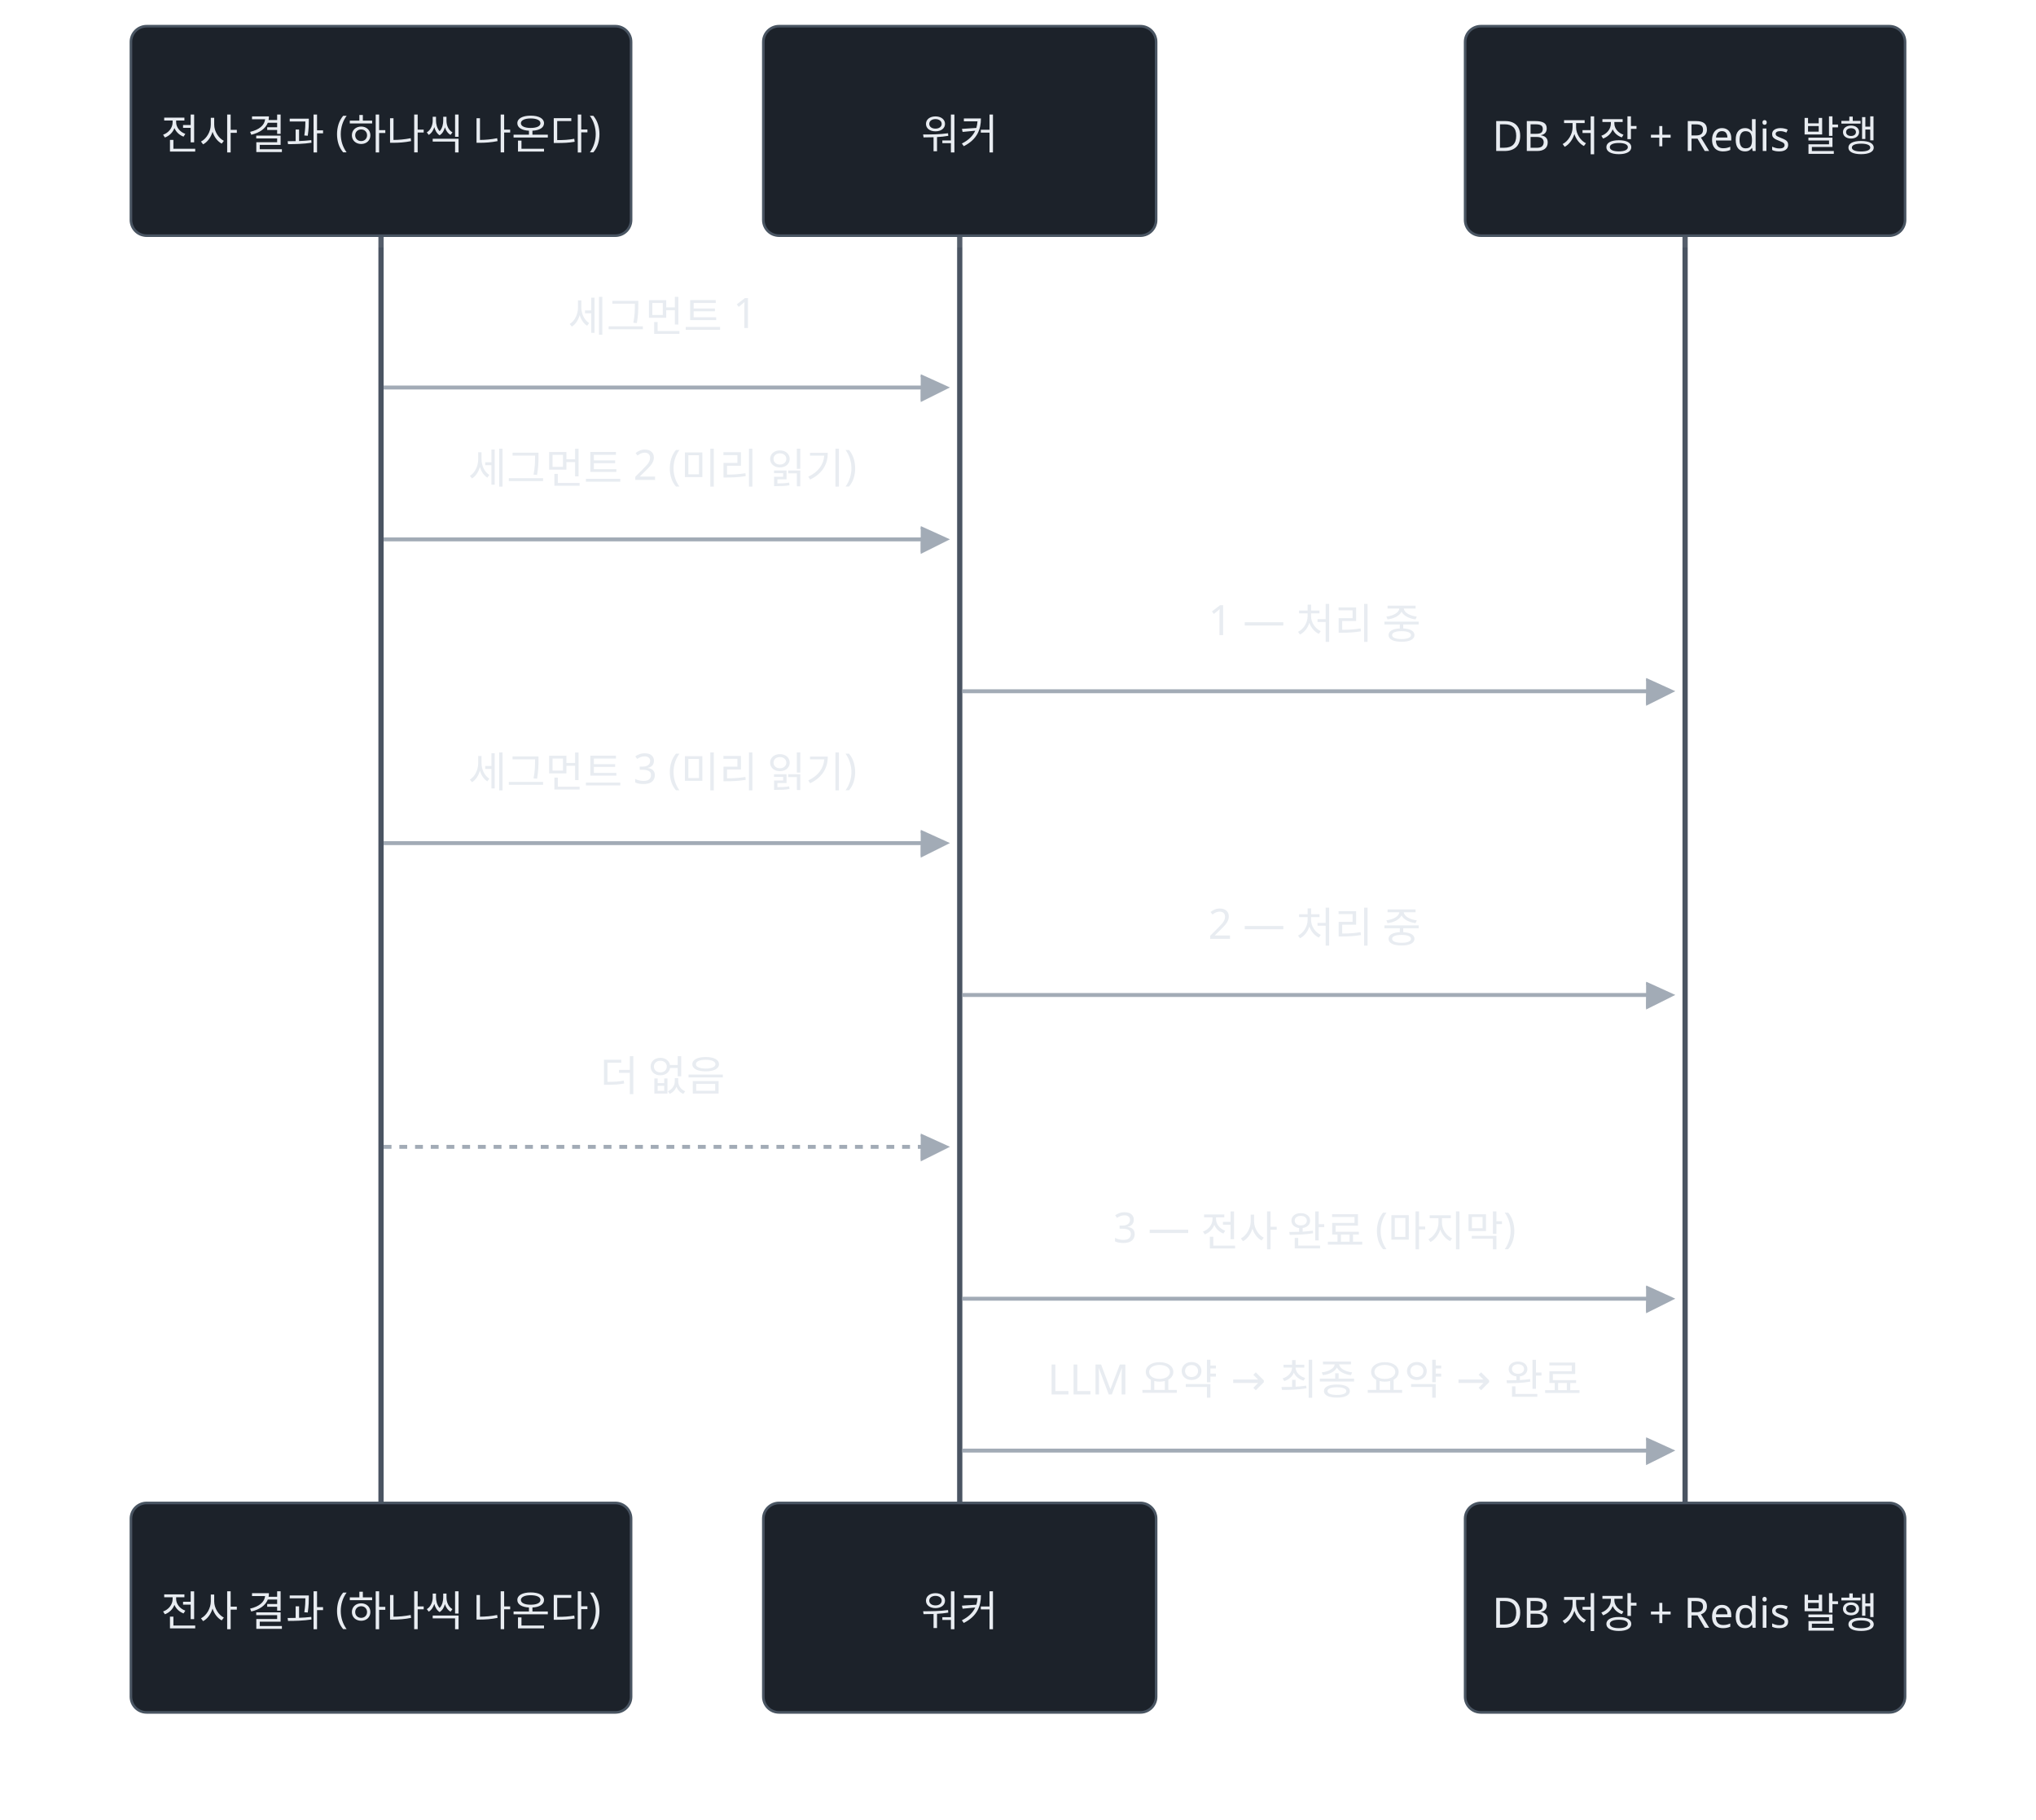
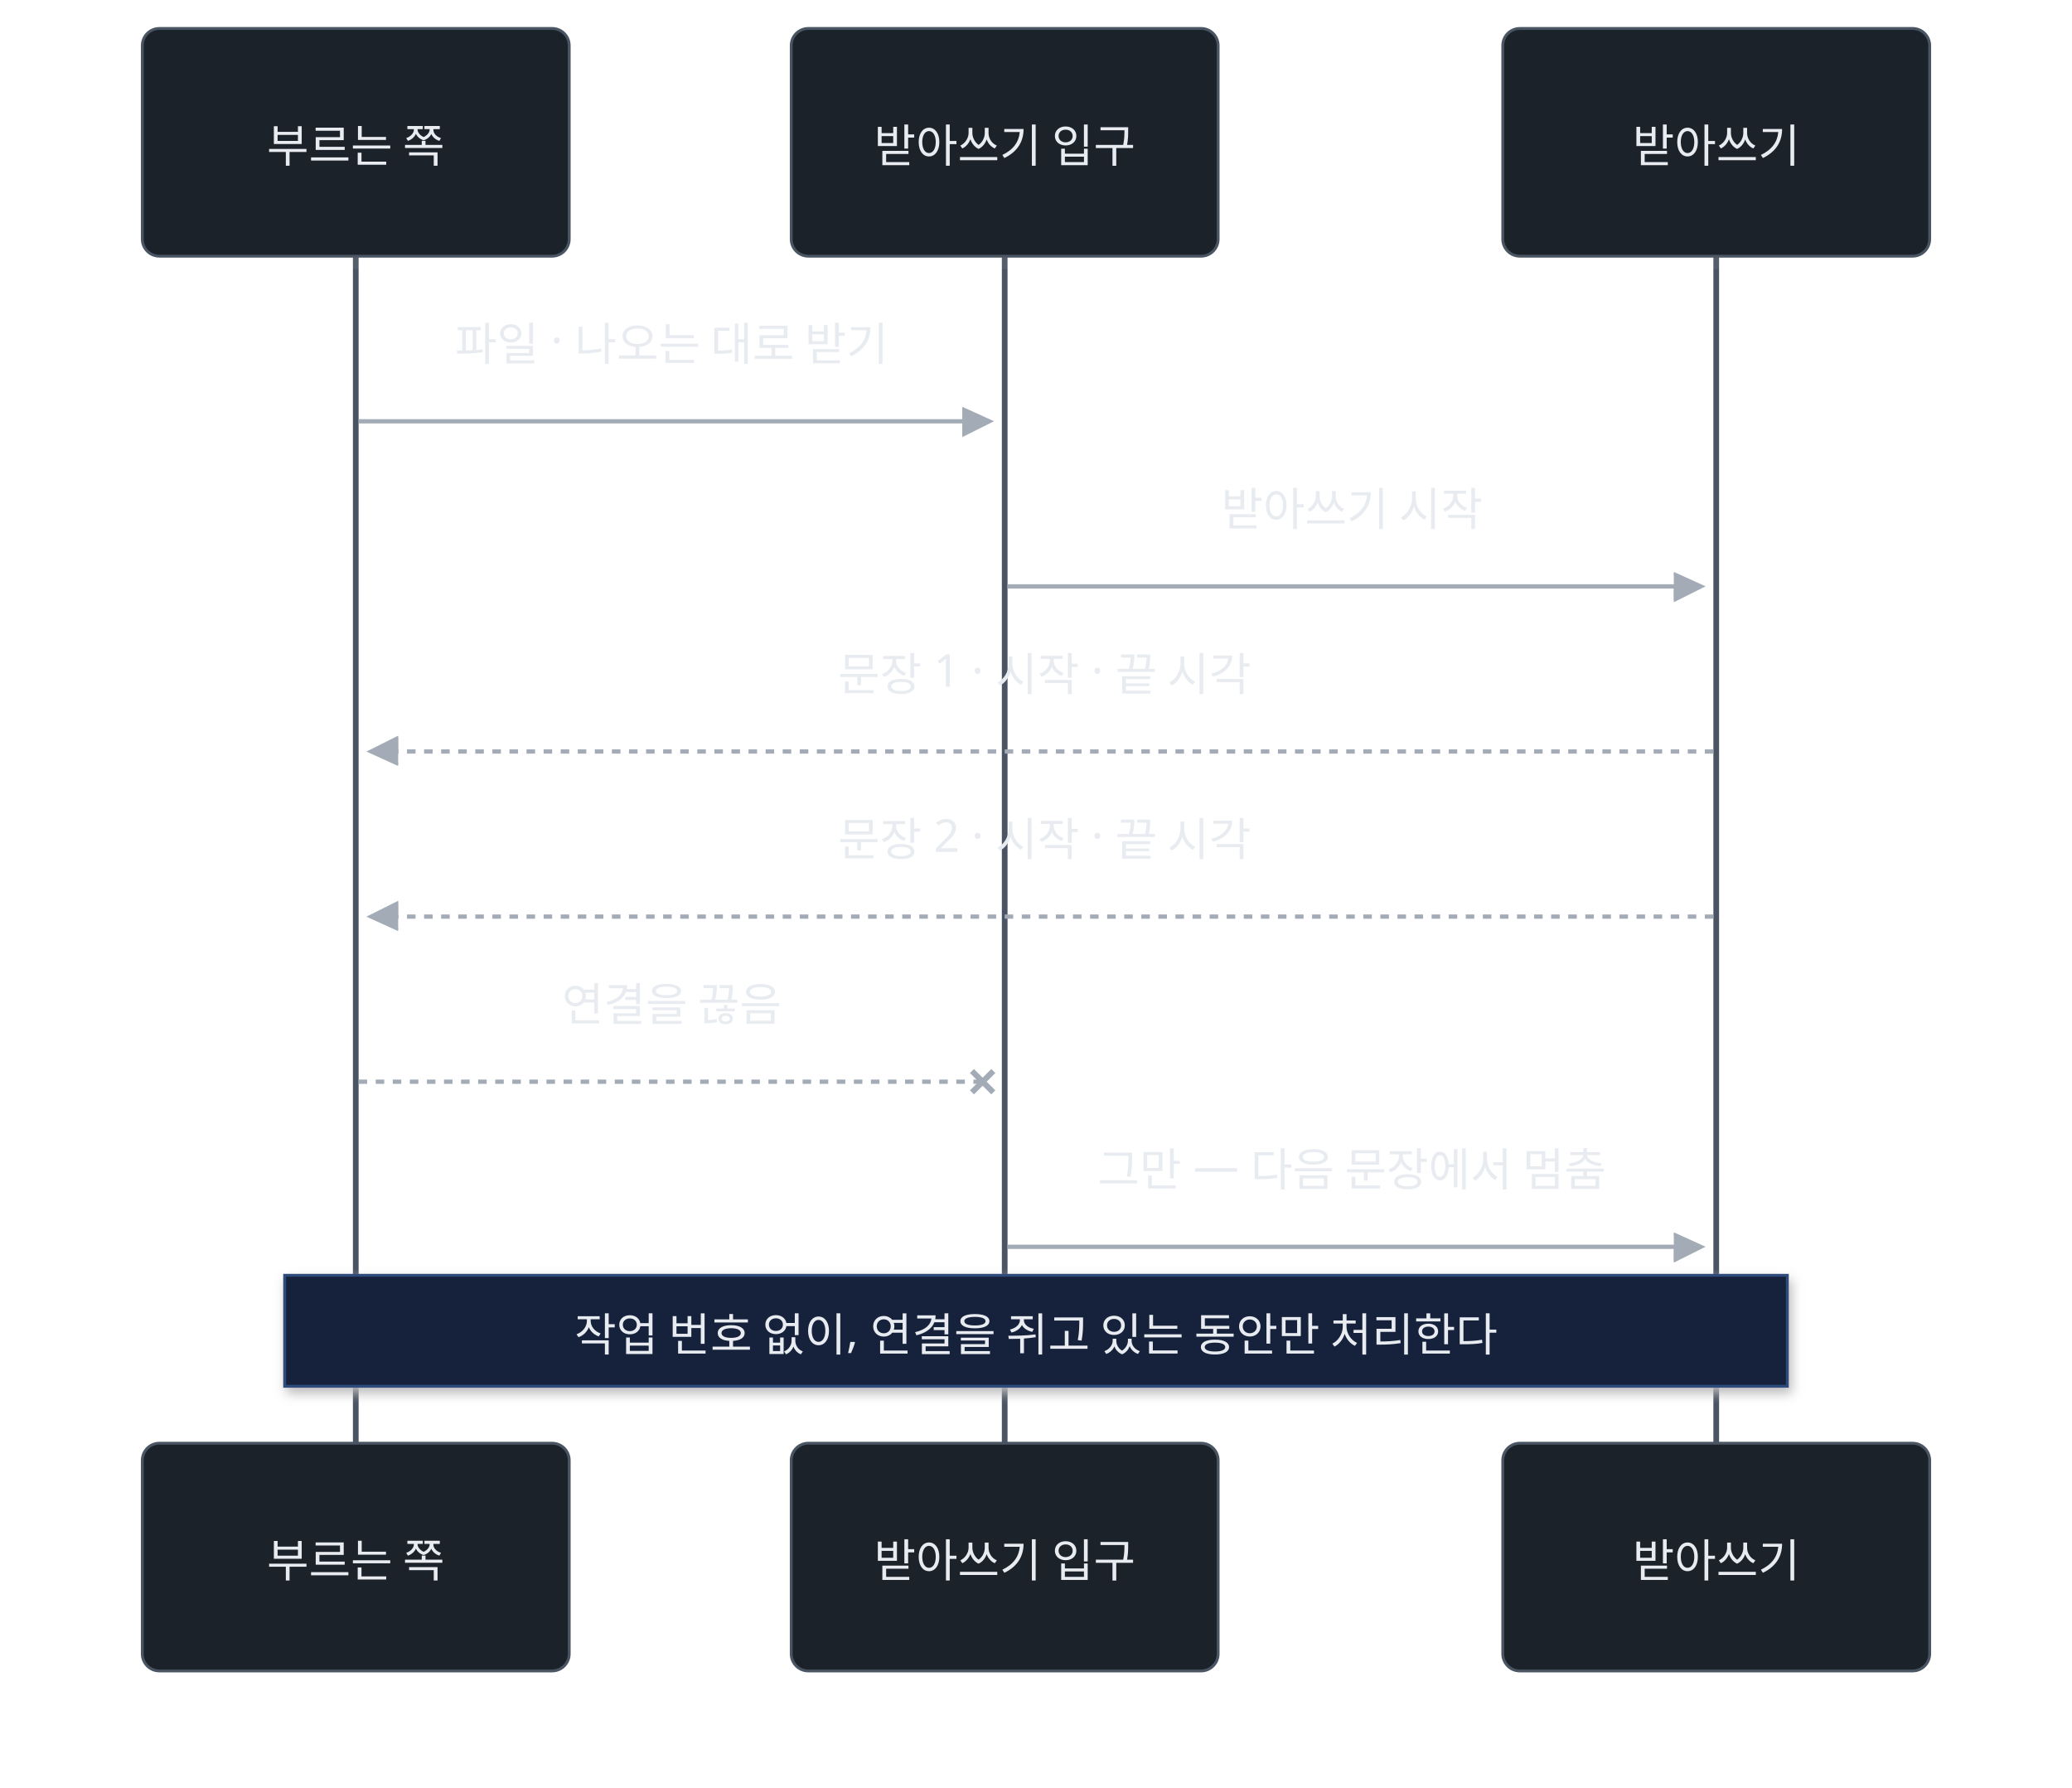
- <svg xmlns="http://www.w3.org/2000/svg" id="batch-transcription-diagram-2-dark" width="100%" style="max-width: 777.5px; background-color: transparent;" viewBox="-50 -10 777.5 695" role="graphics-document document" aria-roledescription="sequence">
+ <svg xmlns="http://www.w3.org/2000/svg" id="batch-transcription-diagram-2-dark" width="100%" style="max-width: 728px; background-color: transparent;" viewBox="-50 -10 728 628" role="graphics-document document" aria-roledescription="sequence">
  <g>
-     <rect x="509.5" y="564" fill="#eaeaea" stroke="#666" width="168" height="80" name="out" rx="6" ry="6" class="actor actor-bottom" data-look="neo" filter="url(#batch-transcription-diagram-2-dark-drop-shadow)" />
-     <text x="593.5" y="604" dominant-baseline="central" alignment-baseline="central" class="actor actor-box" style="text-anchor: middle; font-size: 16px; font-weight: 400; font-family: Pretendard, &quot;Apple SD Gothic Neo&quot;, &quot;Malgun Gothic&quot;, &quot;Noto Sans KR&quot;, sans-serif;">
-       <tspan x="593.5" dy="0">DB 저장 + Redis 발행</tspan>
+     <rect x="478" y="497" fill="#eaeaea" stroke="#666" width="150" height="80" name="w" rx="6" ry="6" class="actor actor-bottom" data-look="neo" filter="url(#batch-transcription-diagram-2-dark-drop-shadow)" />
+     <text x="553" y="537" dominant-baseline="central" alignment-baseline="central" class="actor actor-box" style="text-anchor: middle; font-size: 16px; font-weight: 400; font-family: Pretendard, &quot;Apple SD Gothic Neo&quot;, &quot;Malgun Gothic&quot;, &quot;Noto Sans KR&quot;, sans-serif;">
+       <tspan x="553" dy="0">받아쓰기</tspan>
    </text>
  </g>
  <g>
-     <rect x="241.5" y="564" fill="#eaeaea" stroke="#666" width="150" height="80" name="w" rx="6" ry="6" class="actor actor-bottom" data-look="neo" filter="url(#batch-transcription-diagram-2-dark-drop-shadow)" />
-     <text x="316.5" y="604" dominant-baseline="central" alignment-baseline="central" class="actor actor-box" style="text-anchor: middle; font-size: 16px; font-weight: 400; font-family: Pretendard, &quot;Apple SD Gothic Neo&quot;, &quot;Malgun Gothic&quot;, &quot;Noto Sans KR&quot;, sans-serif;">
-       <tspan x="316.5" dy="0">워커</tspan>
+     <rect x="228" y="497" fill="#eaeaea" stroke="#666" width="150" height="80" name="e" rx="6" ry="6" class="actor actor-bottom" data-look="neo" filter="url(#batch-transcription-diagram-2-dark-drop-shadow)" />
+     <text x="303" y="537" dominant-baseline="central" alignment-baseline="central" class="actor actor-box" style="text-anchor: middle; font-size: 16px; font-weight: 400; font-family: Pretendard, &quot;Apple SD Gothic Neo&quot;, &quot;Malgun Gothic&quot;, &quot;Noto Sans KR&quot;, sans-serif;">
+       <tspan x="303" dy="0">받아쓰기 입구</tspan>
    </text>
  </g>
  <g>
-     <rect x="0" y="564" fill="#eaeaea" stroke="#666" width="191" height="80" name="gen" rx="6" ry="6" class="actor actor-bottom" data-look="neo" filter="url(#batch-transcription-diagram-2-dark-drop-shadow)" />
-     <text x="95.5" y="604" dominant-baseline="central" alignment-baseline="central" class="actor actor-box" style="text-anchor: middle; font-size: 16px; font-weight: 400; font-family: Pretendard, &quot;Apple SD Gothic Neo&quot;, &quot;Malgun Gothic&quot;, &quot;Noto Sans KR&quot;, sans-serif;">
-       <tspan x="95.5" dy="0">전사 결과 (하나씩 나온다)</tspan>
+     <rect x="0" y="497" fill="#eaeaea" stroke="#666" width="150" height="80" name="c" rx="6" ry="6" class="actor actor-bottom" data-look="neo" filter="url(#batch-transcription-diagram-2-dark-drop-shadow)" />
+     <text x="75" y="537" dominant-baseline="central" alignment-baseline="central" class="actor actor-box" style="text-anchor: middle; font-size: 16px; font-weight: 400; font-family: Pretendard, &quot;Apple SD Gothic Neo&quot;, &quot;Malgun Gothic&quot;, &quot;Noto Sans KR&quot;, sans-serif;">
+       <tspan x="75" dy="0">부르는 쪽</tspan>
    </text>
  </g>
  <g>
-     <line id="actor2" x1="593.5" y1="80" x2="593.5" y2="564" class="actor-line 200" stroke-width="0.5px" stroke="#999" name="out" data-et="life-line" data-id="out" />
-     <g id="root-2" data-look="neo" data-et="participant" data-type="participant" data-id="out">
-       <rect x="509.5" y="0" fill="#eaeaea" stroke="#666" width="168" height="80" name="out" rx="6" ry="6" class="actor actor-top" data-look="neo" filter="url(#batch-transcription-diagram-2-dark-drop-shadow)" />
-       <text x="593.5" y="40" dominant-baseline="central" alignment-baseline="central" class="actor actor-box" style="text-anchor: middle; font-size: 16px; font-weight: 400; font-family: Pretendard, &quot;Apple SD Gothic Neo&quot;, &quot;Malgun Gothic&quot;, &quot;Noto Sans KR&quot;, sans-serif;">
-         <tspan x="593.5" dy="0">DB 저장 + Redis 발행</tspan>
+     <line id="actor2" x1="553" y1="80" x2="553" y2="497" class="actor-line 200" stroke-width="0.5px" stroke="#999" name="w" data-et="life-line" data-id="w" />
+     <g id="root-2" data-look="neo" data-et="participant" data-type="participant" data-id="w">
+       <rect x="478" y="0" fill="#eaeaea" stroke="#666" width="150" height="80" name="w" rx="6" ry="6" class="actor actor-top" data-look="neo" filter="url(#batch-transcription-diagram-2-dark-drop-shadow)" />
+       <text x="553" y="40" dominant-baseline="central" alignment-baseline="central" class="actor actor-box" style="text-anchor: middle; font-size: 16px; font-weight: 400; font-family: Pretendard, &quot;Apple SD Gothic Neo&quot;, &quot;Malgun Gothic&quot;, &quot;Noto Sans KR&quot;, sans-serif;">
+         <tspan x="553" dy="0">받아쓰기</tspan>
      </text>
    </g>
  </g>
  <g>
-     <line id="actor1" x1="316.5" y1="80" x2="316.5" y2="564" class="actor-line 200" stroke-width="0.5px" stroke="#999" name="w" data-et="life-line" data-id="w" />
-     <g id="root-1" data-look="neo" data-et="participant" data-type="participant" data-id="w">
-       <rect x="241.5" y="0" fill="#eaeaea" stroke="#666" width="150" height="80" name="w" rx="6" ry="6" class="actor actor-top" data-look="neo" filter="url(#batch-transcription-diagram-2-dark-drop-shadow)" />
-       <text x="316.5" y="40" dominant-baseline="central" alignment-baseline="central" class="actor actor-box" style="text-anchor: middle; font-size: 16px; font-weight: 400; font-family: Pretendard, &quot;Apple SD Gothic Neo&quot;, &quot;Malgun Gothic&quot;, &quot;Noto Sans KR&quot;, sans-serif;">
-         <tspan x="316.5" dy="0">워커</tspan>
+     <line id="actor1" x1="303" y1="80" x2="303" y2="497" class="actor-line 200" stroke-width="0.5px" stroke="#999" name="e" data-et="life-line" data-id="e" />
+     <g id="root-1" data-look="neo" data-et="participant" data-type="participant" data-id="e">
+       <rect x="228" y="0" fill="#eaeaea" stroke="#666" width="150" height="80" name="e" rx="6" ry="6" class="actor actor-top" data-look="neo" filter="url(#batch-transcription-diagram-2-dark-drop-shadow)" />
+       <text x="303" y="40" dominant-baseline="central" alignment-baseline="central" class="actor actor-box" style="text-anchor: middle; font-size: 16px; font-weight: 400; font-family: Pretendard, &quot;Apple SD Gothic Neo&quot;, &quot;Malgun Gothic&quot;, &quot;Noto Sans KR&quot;, sans-serif;">
+         <tspan x="303" dy="0">받아쓰기 입구</tspan>
      </text>
    </g>
  </g>
  <g>
-     <line id="actor0" x1="95.5" y1="80" x2="95.5" y2="564" class="actor-line 200" stroke-width="0.5px" stroke="#999" name="gen" data-et="life-line" data-id="gen" />
-     <g id="root-0" data-look="neo" data-et="participant" data-type="participant" data-id="gen">
-       <rect x="0" y="0" fill="#eaeaea" stroke="#666" width="191" height="80" name="gen" rx="6" ry="6" class="actor actor-top" data-look="neo" filter="url(#batch-transcription-diagram-2-dark-drop-shadow)" />
-       <text x="95.5" y="40" dominant-baseline="central" alignment-baseline="central" class="actor actor-box" style="text-anchor: middle; font-size: 16px; font-weight: 400; font-family: Pretendard, &quot;Apple SD Gothic Neo&quot;, &quot;Malgun Gothic&quot;, &quot;Noto Sans KR&quot;, sans-serif;">
-         <tspan x="95.5" dy="0">전사 결과 (하나씩 나온다)</tspan>
+     <line id="actor0" x1="75" y1="80" x2="75" y2="497" class="actor-line 200" stroke-width="0.5px" stroke="#999" name="c" data-et="life-line" data-id="c" />
+     <g id="root-0" data-look="neo" data-et="participant" data-type="participant" data-id="c">
+       <rect x="0" y="0" fill="#eaeaea" stroke="#666" width="150" height="80" name="c" rx="6" ry="6" class="actor actor-top" data-look="neo" filter="url(#batch-transcription-diagram-2-dark-drop-shadow)" />
+       <text x="75" y="40" dominant-baseline="central" alignment-baseline="central" class="actor actor-box" style="text-anchor: middle; font-size: 16px; font-weight: 400; font-family: Pretendard, &quot;Apple SD Gothic Neo&quot;, &quot;Malgun Gothic&quot;, &quot;Noto Sans KR&quot;, sans-serif;">
+         <tspan x="75" dy="0">부르는 쪽</tspan>
      </text>
    </g>
  </g>
  <style>#batch-transcription-diagram-2-dark{font-family:Pretendard,'Apple SD Gothic Neo','Malgun Gothic','Noto Sans KR',sans-serif;font-size:16px;fill:#e8ecf1;}@keyframes edge-animation-frame{from{stroke-dashoffset:0;}}@keyframes dash{to{stroke-dashoffset:0;}}#batch-transcription-diagram-2-dark .edge-animation-slow{stroke-dasharray:9,5!important;stroke-dashoffset:900;animation:dash 50s linear infinite;stroke-linecap:round;}#batch-transcription-diagram-2-dark .edge-animation-fast{stroke-dasharray:9,5!important;stroke-dashoffset:900;animation:dash 20s linear infinite;stroke-linecap:round;}#batch-transcription-diagram-2-dark .error-icon{fill:#181e26;}#batch-transcription-diagram-2-dark .error-text{fill:#e8ecf1;stroke:#e8ecf1;}#batch-transcription-diagram-2-dark .edge-thickness-normal{stroke-width:1px;}#batch-transcription-diagram-2-dark .edge-thickness-thick{stroke-width:3.5px;}#batch-transcription-diagram-2-dark .edge-pattern-solid{stroke-dasharray:0;}#batch-transcription-diagram-2-dark .edge-thickness-invisible{stroke-width:0;fill:none;}#batch-transcription-diagram-2-dark .edge-pattern-dashed{stroke-dasharray:3;}#batch-transcription-diagram-2-dark .edge-pattern-dotted{stroke-dasharray:2;}#batch-transcription-diagram-2-dark .marker{fill:#8b949f;stroke:#8b949f;}#batch-transcription-diagram-2-dark .marker.cross{stroke:#8b949f;}#batch-transcription-diagram-2-dark svg{font-family:Pretendard,'Apple SD Gothic Neo','Malgun Gothic','Noto Sans KR',sans-serif;font-size:16px;}#batch-transcription-diagram-2-dark p{margin:0;}#batch-transcription-diagram-2-dark .actor{stroke:#4a5462;fill:#1c222b;stroke-width:1;}#batch-transcription-diagram-2-dark rect.actor.outer-path[data-look="neo"]{filter:drop-shadow( 1px 2px 2px rgba(185,185,185,1));}#batch-transcription-diagram-2-dark rect.note[data-look="neo"]{stroke:#2f4c7d;fill:#17243a;filter:drop-shadow( 1px 2px 2px rgba(185,185,185,1));}#batch-transcription-diagram-2-dark text.actor&gt;tspan{fill:#e8ecf1;stroke:none;}#batch-transcription-diagram-2-dark .actor-line{stroke:#4a5462;}#batch-transcription-diagram-2-dark .innerArc{stroke-width:1.5;stroke-dasharray:none;}#batch-transcription-diagram-2-dark .messageLine0{stroke-width:1.5;stroke-dasharray:none;stroke:#a2abb6;}#batch-transcription-diagram-2-dark .messageLine1{stroke-width:1.5;stroke-dasharray:2,2;stroke:#a2abb6;}#batch-transcription-diagram-2-dark [id$="-arrowhead"] path{fill:#a2abb6;stroke:#a2abb6;}#batch-transcription-diagram-2-dark .sequenceNumber{fill:#746b60;}#batch-transcription-diagram-2-dark [id$="-sequencenumber"]{fill:#a2abb6;}#batch-transcription-diagram-2-dark [id$="-crosshead"] path{fill:#a2abb6;stroke:#a2abb6;}#batch-transcription-diagram-2-dark .messageText{fill:#e8ecf1;stroke:none;}#batch-transcription-diagram-2-dark .labelBox{stroke:#4a5462;fill:#222a35;filter:drop-shadow( 1px 2px 2px rgba(185,185,185,1));}#batch-transcription-diagram-2-dark .labelText,#batch-transcription-diagram-2-dark .labelText&gt;tspan{fill:#e8ecf1;stroke:none;}#batch-transcription-diagram-2-dark .loopText,#batch-transcription-diagram-2-dark .loopText&gt;tspan{fill:#e8ecf1;stroke:none;}#batch-transcription-diagram-2-dark .sectionTitle,#batch-transcription-diagram-2-dark .sectionTitle&gt;tspan{fill:#e8ecf1;stroke:none;}#batch-transcription-diagram-2-dark .loopLine{stroke-width:2px;stroke-dasharray:2,2;stroke:#4a5462;fill:#4a5462;}#batch-transcription-diagram-2-dark .note{stroke:#2f4c7d;fill:#17243a;}#batch-transcription-diagram-2-dark .noteText,#batch-transcription-diagram-2-dark .noteText&gt;tspan{fill:#e8ecf1;stroke:none;}#batch-transcription-diagram-2-dark .activation0{fill:#222a35;stroke:#4a5462;}#batch-transcription-diagram-2-dark .activation1{fill:#222a35;stroke:#4a5462;}#batch-transcription-diagram-2-dark .activation2{fill:#222a35;stroke:#4a5462;}#batch-transcription-diagram-2-dark .actorPopupMenu{position:absolute;}#batch-transcription-diagram-2-dark .actorPopupMenuPanel{position:absolute;fill:#1c222b;box-shadow:0px 8px 16px 0px rgba(0,0,0,0.2);filter:drop-shadow(3px 5px 2px rgb(0 0 0 / 0.4));}#batch-transcription-diagram-2-dark .actor-man circle,#batch-transcription-diagram-2-dark line{fill:#1c222b;stroke-width:2px;}#batch-transcription-diagram-2-dark g rect.rect{filter:drop-shadow( 1px 2px 2px rgba(185,185,185,1));stroke:#4a5462;}#batch-transcription-diagram-2-dark .node .neo-node{stroke:#4a5462;}#batch-transcription-diagram-2-dark [data-look="neo"].node rect,#batch-transcription-diagram-2-dark [data-look="neo"].cluster rect,#batch-transcription-diagram-2-dark [data-look="neo"].node polygon{stroke:#4a5462;filter:drop-shadow( 1px 2px 2px rgba(185,185,185,1));}#batch-transcription-diagram-2-dark [data-look="neo"].swimlane.cluster rect{filter:none;}#batch-transcription-diagram-2-dark [data-look="neo"].node path{stroke:#4a5462;stroke-width:1px;}#batch-transcription-diagram-2-dark [data-look="neo"].node .outer-path{filter:drop-shadow( 1px 2px 2px rgba(185,185,185,1));}#batch-transcription-diagram-2-dark [data-look="neo"].node .neo-line path{stroke:#4a5462;filter:none;}#batch-transcription-diagram-2-dark [data-look="neo"].node circle{stroke:#4a5462;filter:drop-shadow( 1px 2px 2px rgba(185,185,185,1));}#batch-transcription-diagram-2-dark [data-look="neo"].node circle .state-start{fill:#000000;}#batch-transcription-diagram-2-dark [data-look="neo"].icon-shape .icon{fill:#4a5462;filter:drop-shadow( 1px 2px 2px rgba(185,185,185,1));}#batch-transcription-diagram-2-dark [data-look="neo"].icon-shape .icon-neo path{stroke:#4a5462;filter:drop-shadow( 1px 2px 2px rgba(185,185,185,1));}#batch-transcription-diagram-2-dark .edgeLabel rect,#batch-transcription-diagram-2-dark .edgeLabel .label rect{opacity:1;}#batch-transcription-diagram-2-dark :root{--mermaid-font-family:Pretendard,'Apple SD Gothic Neo','Malgun Gothic','Noto Sans KR',sans-serif;}</style>
  <g />
  <defs>
    <symbol id="batch-transcription-diagram-2-dark-computer" width="24" height="24">
      <path transform="scale(.5)" d="M2 2v13h20v-13h-20zm18 11h-16v-9h16v9zm-10.228 6l.466-1h3.524l.467 1h-4.457zm14.228 3h-24l2-6h2.104l-1.33 4h18.45l-1.297-4h2.073l2 6zm-5-10h-14v-7h14v7z" />
    </symbol>
  </defs>
  <defs>
    <symbol id="batch-transcription-diagram-2-dark-database" fill-rule="evenodd" clip-rule="evenodd">
      <path transform="scale(.5)" d="M12.258.001l.256.004.255.005.253.008.251.01.249.012.247.015.246.016.242.019.241.02.239.023.236.024.233.027.231.028.229.031.225.032.223.034.22.036.217.038.214.04.211.041.208.043.205.045.201.046.198.048.194.05.191.051.187.053.183.054.18.056.175.057.172.059.168.06.163.061.16.063.155.064.15.066.074.033.073.033.071.034.07.034.069.035.068.035.067.035.066.035.064.036.064.036.062.036.06.036.06.037.058.037.058.037.055.038.055.038.053.038.052.038.051.039.05.039.048.039.047.039.045.04.044.04.043.04.041.04.04.041.039.041.037.041.036.041.034.041.033.042.032.042.03.042.029.042.027.042.026.043.024.043.023.043.021.043.02.043.018.044.017.043.015.044.013.044.012.044.011.045.009.044.007.045.006.045.004.045.002.045.001.045v17l-.001.045-.002.045-.004.045-.006.045-.007.045-.009.044-.011.045-.012.044-.013.044-.015.044-.017.043-.018.044-.02.043-.021.043-.023.043-.024.043-.026.043-.027.042-.029.042-.03.042-.032.042-.033.042-.034.041-.036.041-.037.041-.039.041-.04.041-.041.04-.043.04-.044.04-.045.04-.047.039-.048.039-.05.039-.051.039-.052.038-.053.038-.055.038-.055.038-.058.037-.058.037-.06.037-.06.036-.062.036-.064.036-.064.036-.066.035-.067.035-.068.035-.069.035-.07.034-.071.034-.073.033-.074.033-.15.066-.155.064-.16.063-.163.061-.168.06-.172.059-.175.057-.18.056-.183.054-.187.053-.191.051-.194.05-.198.048-.201.046-.205.045-.208.043-.211.041-.214.04-.217.038-.22.036-.223.034-.225.032-.229.031-.231.028-.233.027-.236.024-.239.023-.241.02-.242.019-.246.016-.247.015-.249.012-.251.01-.253.008-.255.005-.256.004-.258.001-.258-.001-.256-.004-.255-.005-.253-.008-.251-.01-.249-.012-.247-.015-.245-.016-.243-.019-.241-.02-.238-.023-.236-.024-.234-.027-.231-.028-.228-.031-.226-.032-.223-.034-.22-.036-.217-.038-.214-.04-.211-.041-.208-.043-.204-.045-.201-.046-.198-.048-.195-.05-.19-.051-.187-.053-.184-.054-.179-.056-.176-.057-.172-.059-.167-.06-.164-.061-.159-.063-.155-.064-.151-.066-.074-.033-.072-.033-.072-.034-.07-.034-.069-.035-.068-.035-.067-.035-.066-.035-.064-.036-.063-.036-.062-.036-.061-.036-.06-.037-.058-.037-.057-.037-.056-.038-.055-.038-.053-.038-.052-.038-.051-.039-.049-.039-.049-.039-.046-.039-.046-.04-.044-.04-.043-.04-.041-.04-.04-.041-.039-.041-.037-.041-.036-.041-.034-.041-.033-.042-.032-.042-.03-.042-.029-.042-.027-.042-.026-.043-.024-.043-.023-.043-.021-.043-.02-.043-.018-.044-.017-.043-.015-.044-.013-.044-.012-.044-.011-.045-.009-.044-.007-.045-.006-.045-.004-.045-.002-.045-.001-.045v-17l.001-.045.002-.045.004-.045.006-.045.007-.045.009-.044.011-.045.012-.044.013-.044.015-.044.017-.043.018-.044.02-.043.021-.043.023-.043.024-.043.026-.043.027-.042.029-.042.03-.042.032-.042.033-.042.034-.041.036-.041.037-.041.039-.041.04-.041.041-.04.043-.04.044-.04.046-.04.046-.039.049-.039.049-.039.051-.039.052-.038.053-.038.055-.038.056-.038.057-.037.058-.037.06-.037.061-.036.062-.036.063-.036.064-.036.066-.035.067-.035.068-.035.069-.035.07-.034.072-.034.072-.033.074-.033.151-.066.155-.064.159-.063.164-.061.167-.06.172-.059.176-.057.179-.056.184-.054.187-.053.19-.051.195-.05.198-.048.201-.046.204-.045.208-.043.211-.041.214-.04.217-.038.22-.036.223-.034.226-.032.228-.031.231-.028.234-.027.236-.024.238-.023.241-.02.243-.019.245-.016.247-.015.249-.012.251-.01.253-.008.255-.005.256-.004.258-.001.258.001zm-9.258 20.499v.01l.001.021.003.021.004.022.005.021.006.022.007.022.009.023.01.022.011.023.012.023.013.023.015.023.016.024.017.023.018.024.019.024.021.024.022.025.023.024.024.025.052.049.056.05.061.051.066.051.07.051.075.051.079.052.084.052.088.052.092.052.097.052.102.051.105.052.11.052.114.051.119.051.123.051.127.05.131.05.135.05.139.048.144.049.147.047.152.047.155.047.16.045.163.045.167.043.171.043.176.041.178.041.183.039.187.039.19.037.194.035.197.035.202.033.204.031.209.03.212.029.216.027.219.025.222.024.226.021.23.02.233.018.236.016.24.015.243.012.246.01.249.008.253.005.256.004.259.001.26-.001.257-.004.254-.005.25-.008.247-.011.244-.012.241-.014.237-.016.233-.018.231-.021.226-.021.224-.024.22-.026.216-.027.212-.028.21-.031.205-.031.202-.034.198-.034.194-.036.191-.037.187-.039.183-.04.179-.04.175-.042.172-.043.168-.044.163-.045.16-.046.155-.046.152-.047.148-.048.143-.049.139-.049.136-.05.131-.05.126-.05.123-.051.118-.052.114-.051.11-.052.106-.052.101-.052.096-.052.092-.052.088-.053.083-.051.079-.052.074-.052.07-.051.065-.051.06-.051.056-.05.051-.05.023-.024.023-.025.021-.024.02-.024.019-.024.018-.024.017-.024.015-.023.014-.024.013-.023.012-.023.01-.023.01-.022.008-.022.006-.022.006-.022.004-.022.004-.021.001-.021.001-.021v-4.127l-.077.055-.08.053-.083.054-.085.053-.087.052-.09.052-.093.051-.095.05-.097.05-.1.049-.102.049-.105.048-.106.047-.109.047-.111.046-.114.045-.115.045-.118.044-.12.043-.122.042-.124.042-.126.041-.128.04-.13.04-.132.038-.134.038-.135.037-.138.037-.139.035-.142.035-.143.034-.144.033-.147.032-.148.031-.15.03-.151.03-.153.029-.154.027-.156.027-.158.026-.159.025-.161.024-.162.023-.163.022-.165.021-.166.02-.167.019-.169.018-.169.017-.171.016-.173.015-.173.014-.175.013-.175.012-.177.011-.178.01-.179.008-.179.008-.181.006-.182.005-.182.004-.184.003-.184.002h-.37l-.184-.002-.184-.003-.182-.004-.182-.005-.181-.006-.179-.008-.179-.008-.178-.01-.176-.011-.176-.012-.175-.013-.173-.014-.172-.015-.171-.016-.17-.017-.169-.018-.167-.019-.166-.02-.165-.021-.163-.022-.162-.023-.161-.024-.159-.025-.157-.026-.156-.027-.155-.027-.153-.029-.151-.03-.15-.03-.148-.031-.146-.032-.145-.033-.143-.034-.141-.035-.14-.035-.137-.037-.136-.037-.134-.038-.132-.038-.13-.04-.128-.04-.126-.041-.124-.042-.122-.042-.12-.044-.117-.043-.116-.045-.113-.045-.112-.046-.109-.047-.106-.047-.105-.048-.102-.049-.1-.049-.097-.05-.095-.05-.093-.052-.09-.051-.087-.052-.085-.053-.083-.054-.08-.054-.077-.054v4.127zm0-5.654v.011l.001.021.003.021.004.021.005.022.006.022.007.022.009.022.01.022.011.023.012.023.013.023.015.024.016.023.017.024.018.024.019.024.021.024.022.024.023.025.024.024.052.05.056.05.061.05.066.051.07.051.075.052.079.051.084.052.088.052.092.052.097.052.102.052.105.052.11.051.114.051.119.052.123.05.127.051.131.05.135.049.139.049.144.048.147.048.152.047.155.046.16.045.163.045.167.044.171.042.176.042.178.04.183.04.187.038.19.037.194.036.197.034.202.033.204.032.209.03.212.028.216.027.219.025.222.024.226.022.23.02.233.018.236.016.24.014.243.012.246.01.249.008.253.006.256.003.259.001.26-.001.257-.003.254-.006.25-.008.247-.01.244-.012.241-.015.237-.016.233-.018.231-.02.226-.022.224-.024.22-.025.216-.027.212-.029.21-.03.205-.032.202-.033.198-.035.194-.036.191-.037.187-.039.183-.039.179-.041.175-.042.172-.043.168-.044.163-.045.16-.045.155-.047.152-.047.148-.048.143-.048.139-.05.136-.049.131-.05.126-.051.123-.051.118-.051.114-.052.11-.052.106-.052.101-.052.096-.052.092-.052.088-.052.083-.052.079-.052.074-.051.07-.052.065-.051.06-.05.056-.051.051-.049.023-.025.023-.024.021-.025.02-.024.019-.024.018-.024.017-.024.015-.023.014-.023.013-.024.012-.022.01-.023.01-.023.008-.022.006-.022.006-.022.004-.021.004-.022.001-.021.001-.021v-4.139l-.077.054-.08.054-.083.054-.085.052-.087.053-.09.051-.093.051-.095.051-.097.05-.1.049-.102.049-.105.048-.106.047-.109.047-.111.046-.114.045-.115.044-.118.044-.12.044-.122.042-.124.042-.126.041-.128.04-.13.039-.132.039-.134.038-.135.037-.138.036-.139.036-.142.035-.143.033-.144.033-.147.033-.148.031-.15.03-.151.03-.153.028-.154.028-.156.027-.158.026-.159.025-.161.024-.162.023-.163.022-.165.021-.166.02-.167.019-.169.018-.169.017-.171.016-.173.015-.173.014-.175.013-.175.012-.177.011-.178.009-.179.009-.179.007-.181.007-.182.005-.182.004-.184.003-.184.002h-.37l-.184-.002-.184-.003-.182-.004-.182-.005-.181-.007-.179-.007-.179-.009-.178-.009-.176-.011-.176-.012-.175-.013-.173-.014-.172-.015-.171-.016-.17-.017-.169-.018-.167-.019-.166-.02-.165-.021-.163-.022-.162-.023-.161-.024-.159-.025-.157-.026-.156-.027-.155-.028-.153-.028-.151-.03-.15-.03-.148-.031-.146-.033-.145-.033-.143-.033-.141-.035-.14-.036-.137-.036-.136-.037-.134-.038-.132-.039-.13-.039-.128-.04-.126-.041-.124-.042-.122-.043-.12-.043-.117-.044-.116-.044-.113-.046-.112-.046-.109-.046-.106-.047-.105-.048-.102-.049-.1-.049-.097-.05-.095-.051-.093-.051-.09-.051-.087-.053-.085-.052-.083-.054-.08-.054-.077-.054v4.139zm0-5.666v.011l.001.02.003.022.004.021.005.022.006.021.007.022.009.023.01.022.011.023.012.023.013.023.015.023.016.024.017.024.018.023.019.024.021.025.022.024.023.024.024.025.052.05.056.05.061.05.066.051.07.051.075.052.079.051.084.052.088.052.092.052.097.052.102.052.105.051.11.052.114.051.119.051.123.051.127.05.131.05.135.05.139.049.144.048.147.048.152.047.155.046.16.045.163.045.167.043.171.043.176.042.178.04.183.04.187.038.19.037.194.036.197.034.202.033.204.032.209.03.212.028.216.027.219.025.222.024.226.021.23.02.233.018.236.017.24.014.243.012.246.01.249.008.253.006.256.003.259.001.26-.001.257-.003.254-.006.25-.008.247-.01.244-.013.241-.014.237-.016.233-.018.231-.02.226-.022.224-.024.22-.025.216-.027.212-.029.21-.03.205-.032.202-.033.198-.035.194-.036.191-.037.187-.039.183-.039.179-.041.175-.042.172-.043.168-.044.163-.045.16-.045.155-.047.152-.047.148-.048.143-.049.139-.049.136-.049.131-.051.126-.05.123-.051.118-.052.114-.051.11-.052.106-.052.101-.052.096-.052.092-.052.088-.052.083-.052.079-.052.074-.052.07-.051.065-.051.06-.051.056-.05.051-.049.023-.025.023-.025.021-.024.02-.024.019-.024.018-.024.017-.024.015-.023.014-.024.013-.023.012-.023.01-.022.01-.023.008-.022.006-.022.006-.022.004-.022.004-.021.001-.021.001-.021v-4.153l-.077.054-.08.054-.083.053-.085.053-.087.053-.09.051-.093.051-.095.051-.097.05-.1.049-.102.048-.105.048-.106.048-.109.046-.111.046-.114.046-.115.044-.118.044-.12.043-.122.043-.124.042-.126.041-.128.04-.13.039-.132.039-.134.038-.135.037-.138.036-.139.036-.142.034-.143.034-.144.033-.147.032-.148.032-.15.03-.151.03-.153.028-.154.028-.156.027-.158.026-.159.024-.161.024-.162.023-.163.023-.165.021-.166.02-.167.019-.169.018-.169.017-.171.016-.173.015-.173.014-.175.013-.175.012-.177.01-.178.01-.179.009-.179.007-.181.006-.182.006-.182.004-.184.003-.184.001-.185.001-.185-.001-.184-.001-.184-.003-.182-.004-.182-.006-.181-.006-.179-.007-.179-.009-.178-.01-.176-.01-.176-.012-.175-.013-.173-.014-.172-.015-.171-.016-.17-.017-.169-.018-.167-.019-.166-.02-.165-.021-.163-.023-.162-.023-.161-.024-.159-.024-.157-.026-.156-.027-.155-.028-.153-.028-.151-.03-.15-.03-.148-.032-.146-.032-.145-.033-.143-.034-.141-.034-.14-.036-.137-.036-.136-.037-.134-.038-.132-.039-.13-.039-.128-.041-.126-.041-.124-.041-.122-.043-.12-.043-.117-.044-.116-.044-.113-.046-.112-.046-.109-.046-.106-.048-.105-.048-.102-.048-.1-.05-.097-.049-.095-.051-.093-.051-.09-.052-.087-.052-.085-.053-.083-.053-.08-.054-.077-.054v4.153zm8.74-8.179l-.257.004-.254.005-.25.008-.247.011-.244.012-.241.014-.237.016-.233.018-.231.021-.226.022-.224.023-.22.026-.216.027-.212.028-.21.031-.205.032-.202.033-.198.034-.194.036-.191.038-.187.038-.183.04-.179.041-.175.042-.172.043-.168.043-.163.045-.16.046-.155.046-.152.048-.148.048-.143.048-.139.049-.136.05-.131.05-.126.051-.123.051-.118.051-.114.052-.11.052-.106.052-.101.052-.096.052-.092.052-.088.052-.083.052-.079.052-.074.051-.07.052-.065.051-.06.05-.056.05-.051.05-.023.025-.023.024-.021.024-.02.025-.019.024-.018.024-.017.023-.015.024-.014.023-.013.023-.012.023-.01.023-.01.022-.008.022-.006.023-.006.021-.004.022-.004.021-.001.021-.001.021.001.021.001.021.004.021.004.022.006.021.006.023.008.022.01.022.01.023.012.023.013.023.014.023.015.024.017.023.018.024.019.024.02.025.021.024.023.024.023.025.051.05.056.05.06.05.065.051.07.052.074.051.079.052.083.052.088.052.092.052.096.052.101.052.106.052.11.052.114.052.118.051.123.051.126.051.131.05.136.05.139.049.143.048.148.048.152.048.155.046.16.046.163.045.168.043.172.043.175.042.179.041.183.04.187.038.191.038.194.036.198.034.202.033.205.032.21.031.212.028.216.027.22.026.224.023.226.022.231.021.233.018.237.016.241.014.244.012.247.011.25.008.254.005.257.004.26.001.26-.001.257-.004.254-.005.25-.008.247-.011.244-.012.241-.014.237-.016.233-.018.231-.021.226-.022.224-.023.22-.026.216-.027.212-.028.21-.031.205-.032.202-.033.198-.034.194-.036.191-.038.187-.038.183-.04.179-.041.175-.042.172-.043.168-.043.163-.045.16-.046.155-.046.152-.048.148-.048.143-.048.139-.049.136-.05.131-.05.126-.051.123-.051.118-.051.114-.052.11-.052.106-.052.101-.052.096-.052.092-.052.088-.052.083-.052.079-.052.074-.051.07-.052.065-.051.06-.05.056-.05.051-.05.023-.025.023-.024.021-.024.02-.025.019-.024.018-.024.017-.023.015-.024.014-.023.013-.023.012-.023.01-.023.01-.022.008-.022.006-.023.006-.021.004-.022.004-.021.001-.021.001-.021-.001-.021-.001-.021-.004-.021-.004-.022-.006-.021-.006-.023-.008-.022-.01-.022-.01-.023-.012-.023-.013-.023-.014-.023-.015-.024-.017-.023-.018-.024-.019-.024-.02-.025-.021-.024-.023-.024-.023-.025-.051-.05-.056-.05-.06-.05-.065-.051-.07-.052-.074-.051-.079-.052-.083-.052-.088-.052-.092-.052-.096-.052-.101-.052-.106-.052-.11-.052-.114-.052-.118-.051-.123-.051-.126-.051-.131-.05-.136-.05-.139-.049-.143-.048-.148-.048-.152-.048-.155-.046-.16-.046-.163-.045-.168-.043-.172-.043-.175-.042-.179-.041-.183-.04-.187-.038-.191-.038-.194-.036-.198-.034-.202-.033-.205-.032-.21-.031-.212-.028-.216-.027-.22-.026-.224-.023-.226-.022-.231-.021-.233-.018-.237-.016-.241-.014-.244-.012-.247-.011-.25-.008-.254-.005-.257-.004-.26-.001-.26.001z" />
    </symbol>
  </defs>
  <defs>
    <symbol id="batch-transcription-diagram-2-dark-clock" width="24" height="24">
      <path transform="scale(.5)" d="M12 2c5.514 0 10 4.486 10 10s-4.486 10-10 10-10-4.486-10-10 4.486-10 10-10zm0-2c-6.627 0-12 5.373-12 12s5.373 12 12 12 12-5.373 12-12-5.373-12-12-12zm5.848 12.459c.202.038.202.333.001.372-1.907.361-6.045 1.111-6.547 1.111-.719 0-1.301-.582-1.301-1.301 0-.512.77-5.447 1.125-7.445.034-.192.312-.181.343.014l.985 6.238 5.394 1.011z" />
    </symbol>
  </defs>
  <defs>
    <marker id="batch-transcription-diagram-2-dark-arrowhead" refX="7.9" refY="5" markerUnits="userSpaceOnUse" markerWidth="12" markerHeight="12" orient="auto-start-reverse">
      <path d="M -1 0 L 10 5 L 0 10 z" />
    </marker>
  </defs>
  <defs>
    <marker id="batch-transcription-diagram-2-dark-crosshead" markerWidth="15" markerHeight="8" orient="auto" refX="4" refY="4.5">
      <path fill="none" stroke="#000000" stroke-width="1pt" d="M 1,2 L 6,7 M 6,2 L 1,7" style="stroke-dasharray: 0, 0;" />
    </marker>
  </defs>
  <defs>
    <marker id="batch-transcription-diagram-2-dark-filled-head" refX="15.5" refY="7" markerWidth="20" markerHeight="28" orient="auto">
      <path d="M 18,7 L9,13 L14,7 L9,1 Z" />
    </marker>
  </defs>
  <defs>
    <marker id="batch-transcription-diagram-2-dark-sequencenumber" refX="15" refY="15" markerWidth="60" markerHeight="40" orient="auto">
      <circle cx="15" cy="15" r="6" />
    </marker>
  </defs>
  <defs>
    <marker id="batch-transcription-diagram-2-dark-solidTopArrowHead" refX="7.9" refY="7.25" markerUnits="userSpaceOnUse" markerWidth="12" markerHeight="12" orient="auto-start-reverse">
      <path d="M 0 0 L 10 8 L 0 8 z" />
    </marker>
  </defs>
  <defs>
    <marker id="batch-transcription-diagram-2-dark-solidBottomArrowHead" refX="7.9" refY="0.75" markerUnits="userSpaceOnUse" markerWidth="12" markerHeight="12" orient="auto-start-reverse">
      <path d="M 0 0 L 10 0 L 0 8 z" />
    </marker>
  </defs>
  <defs>
    <marker id="batch-transcription-diagram-2-dark-stickTopArrowHead" refX="7.5" refY="7" markerUnits="userSpaceOnUse" markerWidth="12" markerHeight="12" orient="auto-start-reverse">
      <path d="M 0 0 L 7 7" stroke="black" stroke-width="1.5" fill="none" />
    </marker>
  </defs>
  <defs>
    <marker id="batch-transcription-diagram-2-dark-stickBottomArrowHead" refX="7.5" refY="0" markerUnits="userSpaceOnUse" markerWidth="12" markerHeight="12" orient="auto-start-reverse">
      <path d="M 0 7 L 7 0" stroke="black" stroke-width="1.5" fill="none" />
    </marker>
  </defs>
  <defs>
    <filter id="batch-transcription-diagram-2-dark-drop-shadow" height="130%" width="130%">
      <feDropShadow dx="4" dy="4" stdDeviation="0" flood-opacity="0.06" flood-color="#FFFFFF" />
    </filter>
  </defs>
-   <text x="203" y="95" text-anchor="middle" dominant-baseline="middle" alignment-baseline="middle" class="messageText" dy="1em" style="font-family: Pretendard, &quot;Apple SD Gothic Neo&quot;, &quot;Malgun Gothic&quot;, &quot;Noto Sans KR&quot;, sans-serif; font-size: 16px; font-weight: 400;">세그먼트 1</text>
-   <line x1="96.5" y1="138" x2="309.5" y2="138" class="messageLine0" data-et="message" data-id="i0" data-from="gen" data-to="w" stroke-width="2" stroke="none" marker-end="url(#batch-transcription-diagram-2-dark-arrowhead)" style="fill: none;" />
-   <text x="203" y="153" text-anchor="middle" dominant-baseline="middle" alignment-baseline="middle" class="messageText" dy="1em" style="font-family: Pretendard, &quot;Apple SD Gothic Neo&quot;, &quot;Malgun Gothic&quot;, &quot;Noto Sans KR&quot;, sans-serif; font-size: 16px; font-weight: 400;">세그먼트 2 (미리 읽기)</text>
-   <line x1="96.5" y1="196" x2="309.5" y2="196" class="messageLine0" data-et="message" data-id="i1" data-from="gen" data-to="w" stroke-width="2" stroke="none" marker-end="url(#batch-transcription-diagram-2-dark-arrowhead)" style="fill: none;" />
-   <text x="452" y="211" text-anchor="middle" dominant-baseline="middle" alignment-baseline="middle" class="messageText" dy="1em" style="font-family: Pretendard, &quot;Apple SD Gothic Neo&quot;, &quot;Malgun Gothic&quot;, &quot;Noto Sans KR&quot;, sans-serif; font-size: 16px; font-weight: 400;">1 — 처리 중</text>
-   <line x1="317.5" y1="254" x2="586.5" y2="254" class="messageLine0" data-et="message" data-id="i2" data-from="w" data-to="out" stroke-width="2" stroke="none" marker-end="url(#batch-transcription-diagram-2-dark-arrowhead)" style="fill: none;" />
-   <text x="203" y="269" text-anchor="middle" dominant-baseline="middle" alignment-baseline="middle" class="messageText" dy="1em" style="font-family: Pretendard, &quot;Apple SD Gothic Neo&quot;, &quot;Malgun Gothic&quot;, &quot;Noto Sans KR&quot;, sans-serif; font-size: 16px; font-weight: 400;">세그먼트 3 (미리 읽기)</text>
-   <line x1="96.5" y1="312" x2="309.5" y2="312" class="messageLine0" data-et="message" data-id="i3" data-from="gen" data-to="w" stroke-width="2" stroke="none" marker-end="url(#batch-transcription-diagram-2-dark-arrowhead)" style="fill: none;" />
-   <text x="452" y="327" text-anchor="middle" dominant-baseline="middle" alignment-baseline="middle" class="messageText" dy="1em" style="font-family: Pretendard, &quot;Apple SD Gothic Neo&quot;, &quot;Malgun Gothic&quot;, &quot;Noto Sans KR&quot;, sans-serif; font-size: 16px; font-weight: 400;">2 — 처리 중</text>
-   <line x1="317.5" y1="370" x2="586.5" y2="370" class="messageLine0" data-et="message" data-id="i4" data-from="w" data-to="out" stroke-width="2" stroke="none" marker-end="url(#batch-transcription-diagram-2-dark-arrowhead)" style="fill: none;" />
-   <text x="203" y="385" text-anchor="middle" dominant-baseline="middle" alignment-baseline="middle" class="messageText" dy="1em" style="font-family: Pretendard, &quot;Apple SD Gothic Neo&quot;, &quot;Malgun Gothic&quot;, &quot;Noto Sans KR&quot;, sans-serif; font-size: 16px; font-weight: 400;">더 없음</text>
-   <line x1="96.5" y1="428" x2="309.5" y2="428" class="messageLine1" data-et="message" data-id="i5" data-from="gen" data-to="w" stroke-width="2" stroke="none" marker-end="url(#batch-transcription-diagram-2-dark-arrowhead)" style="stroke-dasharray: 3, 3; fill: none;" />
-   <text x="452" y="443" text-anchor="middle" dominant-baseline="middle" alignment-baseline="middle" class="messageText" dy="1em" style="font-family: Pretendard, &quot;Apple SD Gothic Neo&quot;, &quot;Malgun Gothic&quot;, &quot;Noto Sans KR&quot;, sans-serif; font-size: 16px; font-weight: 400;">3 — 전사 완료 (마지막)</text>
-   <line x1="317.5" y1="486" x2="586.5" y2="486" class="messageLine0" data-et="message" data-id="i6" data-from="w" data-to="out" stroke-width="2" stroke="none" marker-end="url(#batch-transcription-diagram-2-dark-arrowhead)" style="fill: none;" />
-   <text x="452" y="501" text-anchor="middle" dominant-baseline="middle" alignment-baseline="middle" class="messageText" dy="1em" style="font-family: Pretendard, &quot;Apple SD Gothic Neo&quot;, &quot;Malgun Gothic&quot;, &quot;Noto Sans KR&quot;, sans-serif; font-size: 16px; font-weight: 400;">LLM 요약 → 최종 요약 → 완료</text>
-   <line x1="317.5" y1="544" x2="586.5" y2="544" class="messageLine0" data-et="message" data-id="i7" data-from="w" data-to="out" stroke-width="2" stroke="none" marker-end="url(#batch-transcription-diagram-2-dark-arrowhead)" style="fill: none;" />
+   <g data-et="note" data-id="i6">
+     <rect x="50" y="438" fill="#EDF2AE" stroke="#666" width="528" height="39" class="note" data-look="neo" />
+     <text x="314" y="443" text-anchor="middle" dominant-baseline="middle" alignment-baseline="middle" class="noteText" dy="1em" style="font-family: Pretendard, &quot;Apple SD Gothic Neo&quot;, &quot;Malgun Gothic&quot;, &quot;Noto Sans KR&quot;, sans-serif; font-size: 16px; font-weight: 400;">
+       <tspan x="314">작업 번호 없이, 연결을 쥐고 있는 동안만 처리한다</tspan>
+     </text>
+   </g>
+   <text x="186" y="95" text-anchor="middle" dominant-baseline="middle" alignment-baseline="middle" class="messageText" dy="1em" style="font-family: Pretendard, &quot;Apple SD Gothic Neo&quot;, &quot;Malgun Gothic&quot;, &quot;Noto Sans KR&quot;, sans-serif; font-size: 16px; font-weight: 400;">파일 · 나오는 대로 받기</text>
+   <line x1="76" y1="138" x2="296" y2="138" class="messageLine0" data-et="message" data-id="i0" data-from="c" data-to="e" stroke-width="2" stroke="none" marker-end="url(#batch-transcription-diagram-2-dark-arrowhead)" style="fill: none;" />
+   <text x="425" y="153" text-anchor="middle" dominant-baseline="middle" alignment-baseline="middle" class="messageText" dy="1em" style="font-family: Pretendard, &quot;Apple SD Gothic Neo&quot;, &quot;Malgun Gothic&quot;, &quot;Noto Sans KR&quot;, sans-serif; font-size: 16px; font-weight: 400;">받아쓰기 시작</text>
+   <line x1="304" y1="196" x2="546" y2="196" class="messageLine0" data-et="message" data-id="i1" data-from="e" data-to="w" stroke-width="2" stroke="none" marker-end="url(#batch-transcription-diagram-2-dark-arrowhead)" style="fill: none;" />
+   <text x="317" y="211" text-anchor="middle" dominant-baseline="middle" alignment-baseline="middle" class="messageText" dy="1em" style="font-family: Pretendard, &quot;Apple SD Gothic Neo&quot;, &quot;Malgun Gothic&quot;, &quot;Noto Sans KR&quot;, sans-serif; font-size: 16px; font-weight: 400;">문장 1 · 시작 · 끝 시각</text>
+   <line x1="552" y1="254" x2="82" y2="254" class="messageLine1" data-et="message" data-id="i2" data-from="w" data-to="c" stroke-width="2" stroke="none" marker-end="url(#batch-transcription-diagram-2-dark-arrowhead)" style="stroke-dasharray: 3, 3; fill: none;" />
+   <text x="317" y="269" text-anchor="middle" dominant-baseline="middle" alignment-baseline="middle" class="messageText" dy="1em" style="font-family: Pretendard, &quot;Apple SD Gothic Neo&quot;, &quot;Malgun Gothic&quot;, &quot;Noto Sans KR&quot;, sans-serif; font-size: 16px; font-weight: 400;">문장 2 · 시작 · 끝 시각</text>
+   <line x1="552" y1="312" x2="82" y2="312" class="messageLine1" data-et="message" data-id="i3" data-from="w" data-to="c" stroke-width="2" stroke="none" marker-end="url(#batch-transcription-diagram-2-dark-arrowhead)" style="stroke-dasharray: 3, 3; fill: none;" />
+   <text x="186" y="327" text-anchor="middle" dominant-baseline="middle" alignment-baseline="middle" class="messageText" dy="1em" style="font-family: Pretendard, &quot;Apple SD Gothic Neo&quot;, &quot;Malgun Gothic&quot;, &quot;Noto Sans KR&quot;, sans-serif; font-size: 16px; font-weight: 400;">연결을 끊음</text>
+   <line x1="76" y1="370" x2="296" y2="370" class="messageLine1" data-et="message" data-id="i4" data-from="c" data-to="e" stroke-width="2" stroke="none" marker-end="url(#batch-transcription-diagram-2-dark-crosshead)" style="stroke-dasharray: 3, 3; fill: none;" />
+   <text x="425" y="385" text-anchor="middle" dominant-baseline="middle" alignment-baseline="middle" class="messageText" dy="1em" style="font-family: Pretendard, &quot;Apple SD Gothic Neo&quot;, &quot;Malgun Gothic&quot;, &quot;Noto Sans KR&quot;, sans-serif; font-size: 16px; font-weight: 400;">그만 — 다음 문장에서 멈춤</text>
+   <line x1="304" y1="428" x2="546" y2="428" class="messageLine0" data-et="message" data-id="i5" data-from="e" data-to="w" stroke-width="2" stroke="none" marker-end="url(#batch-transcription-diagram-2-dark-arrowhead)" style="fill: none;" />
</svg>
